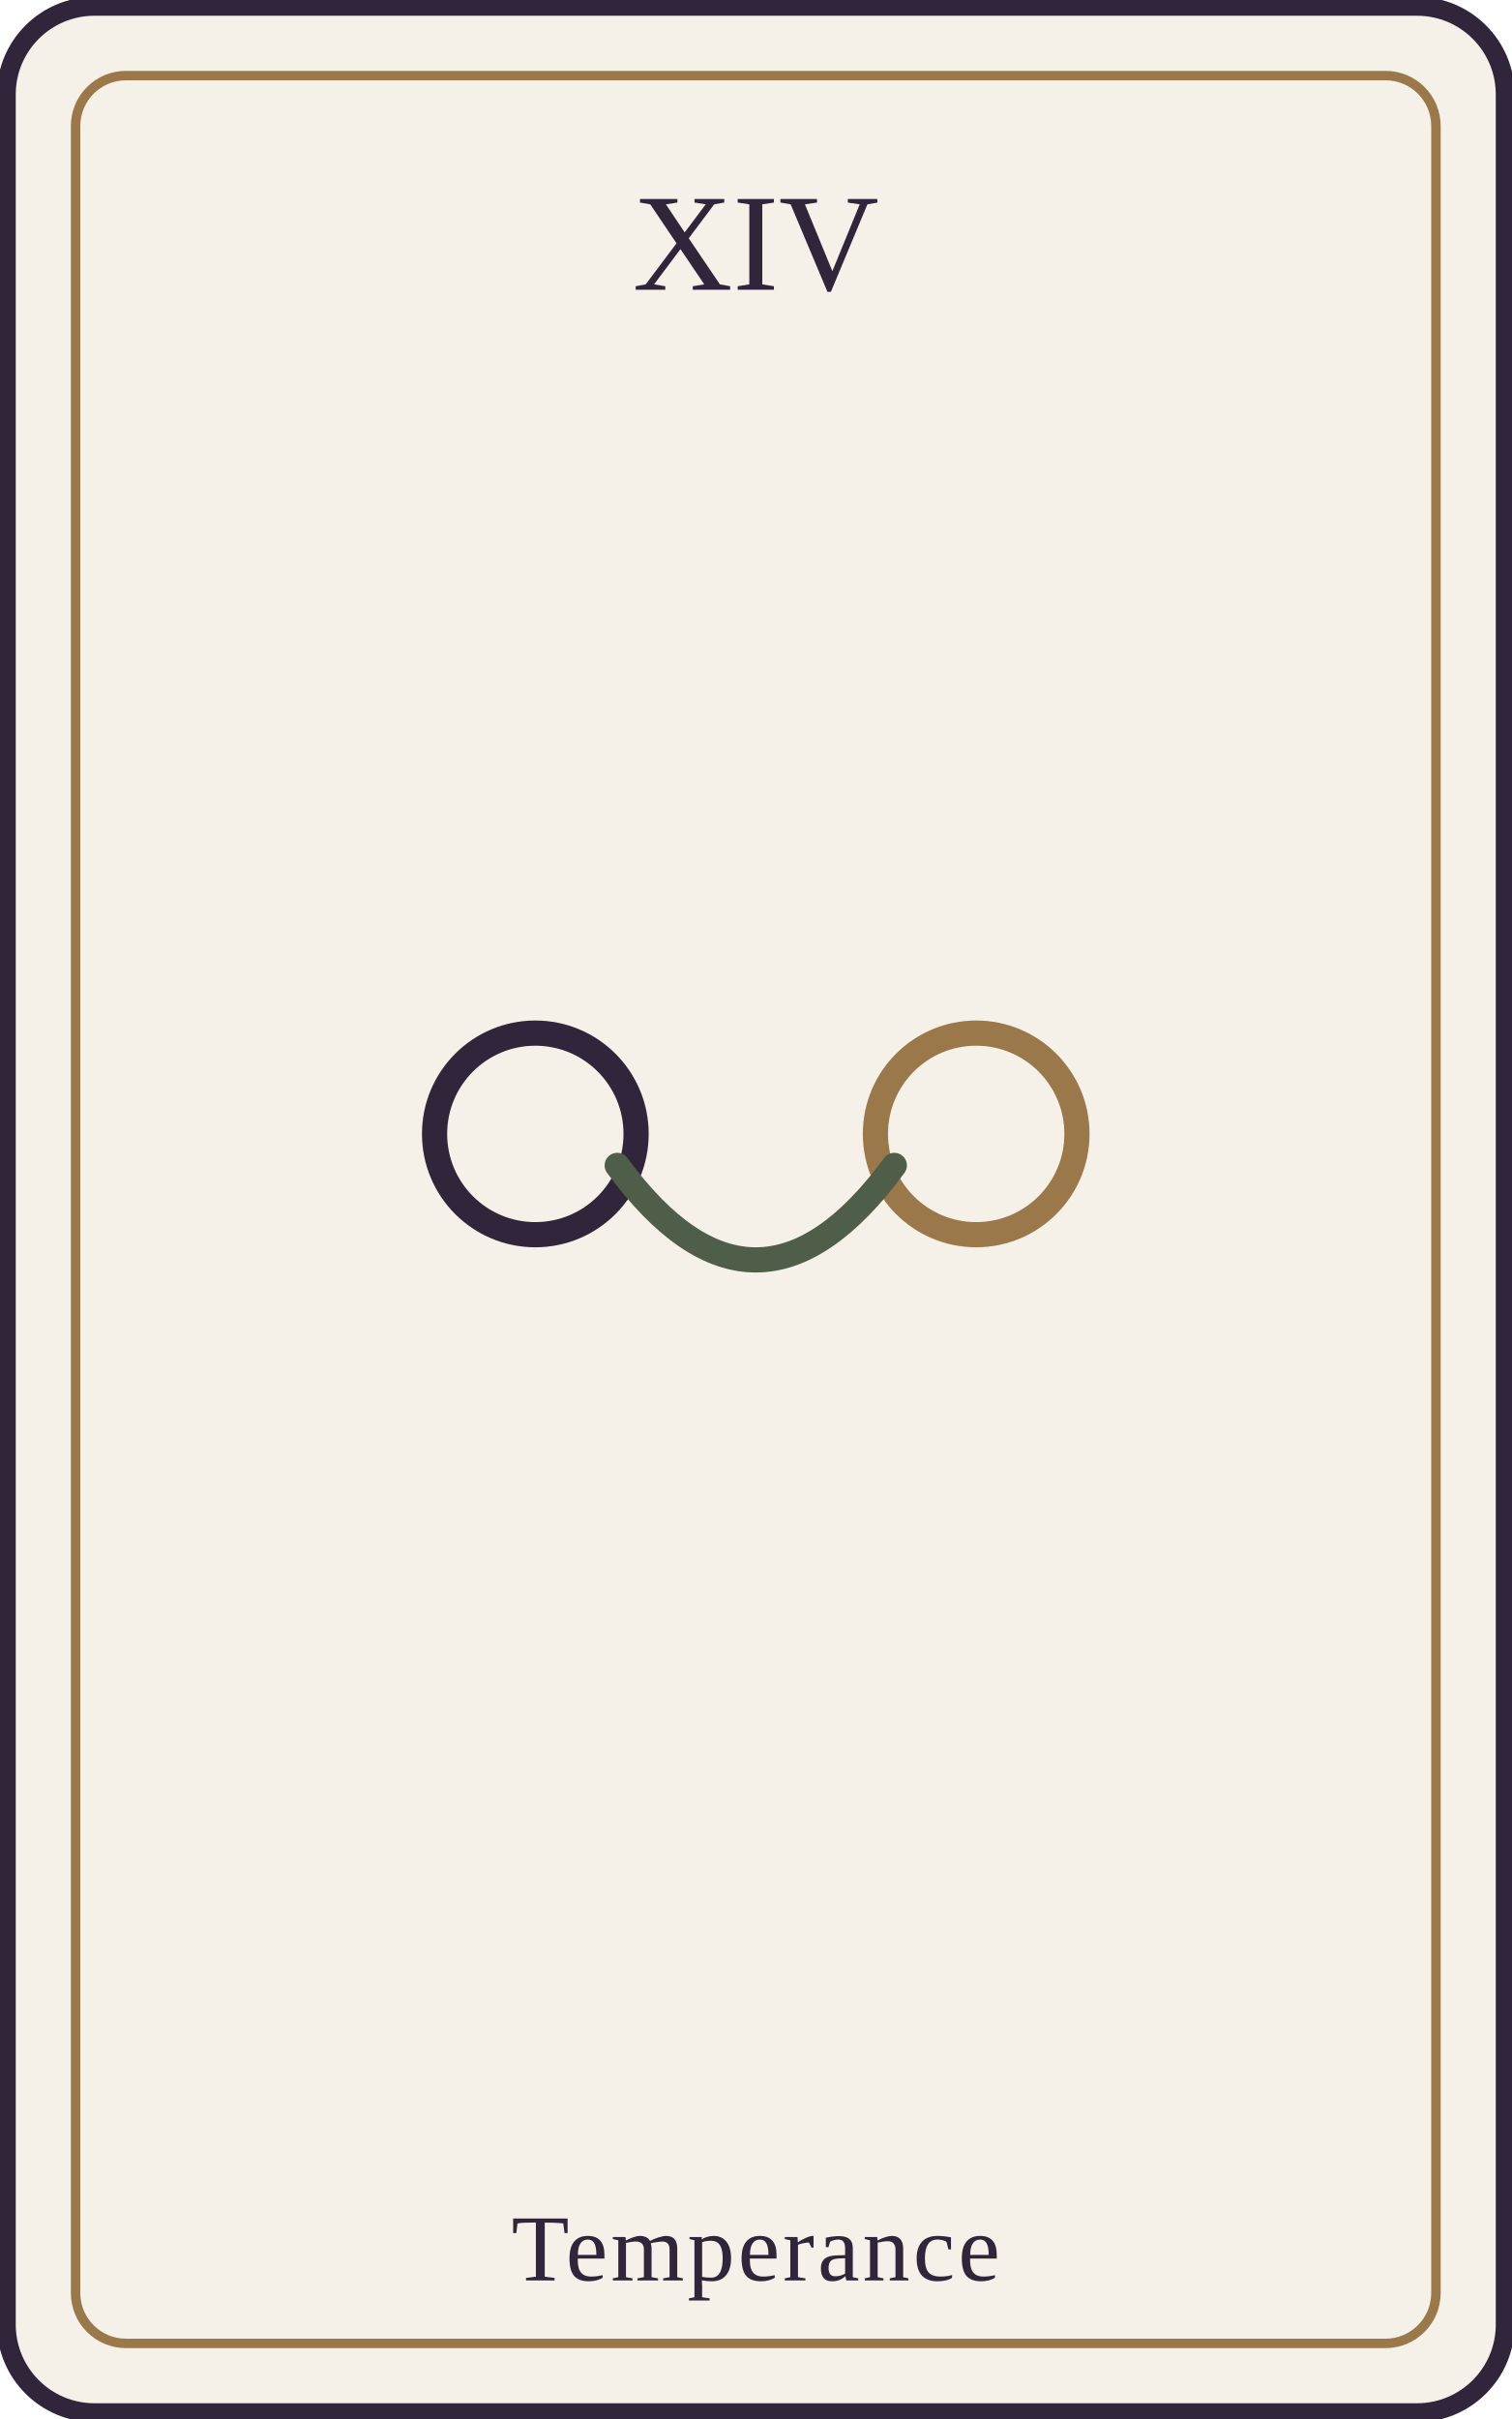
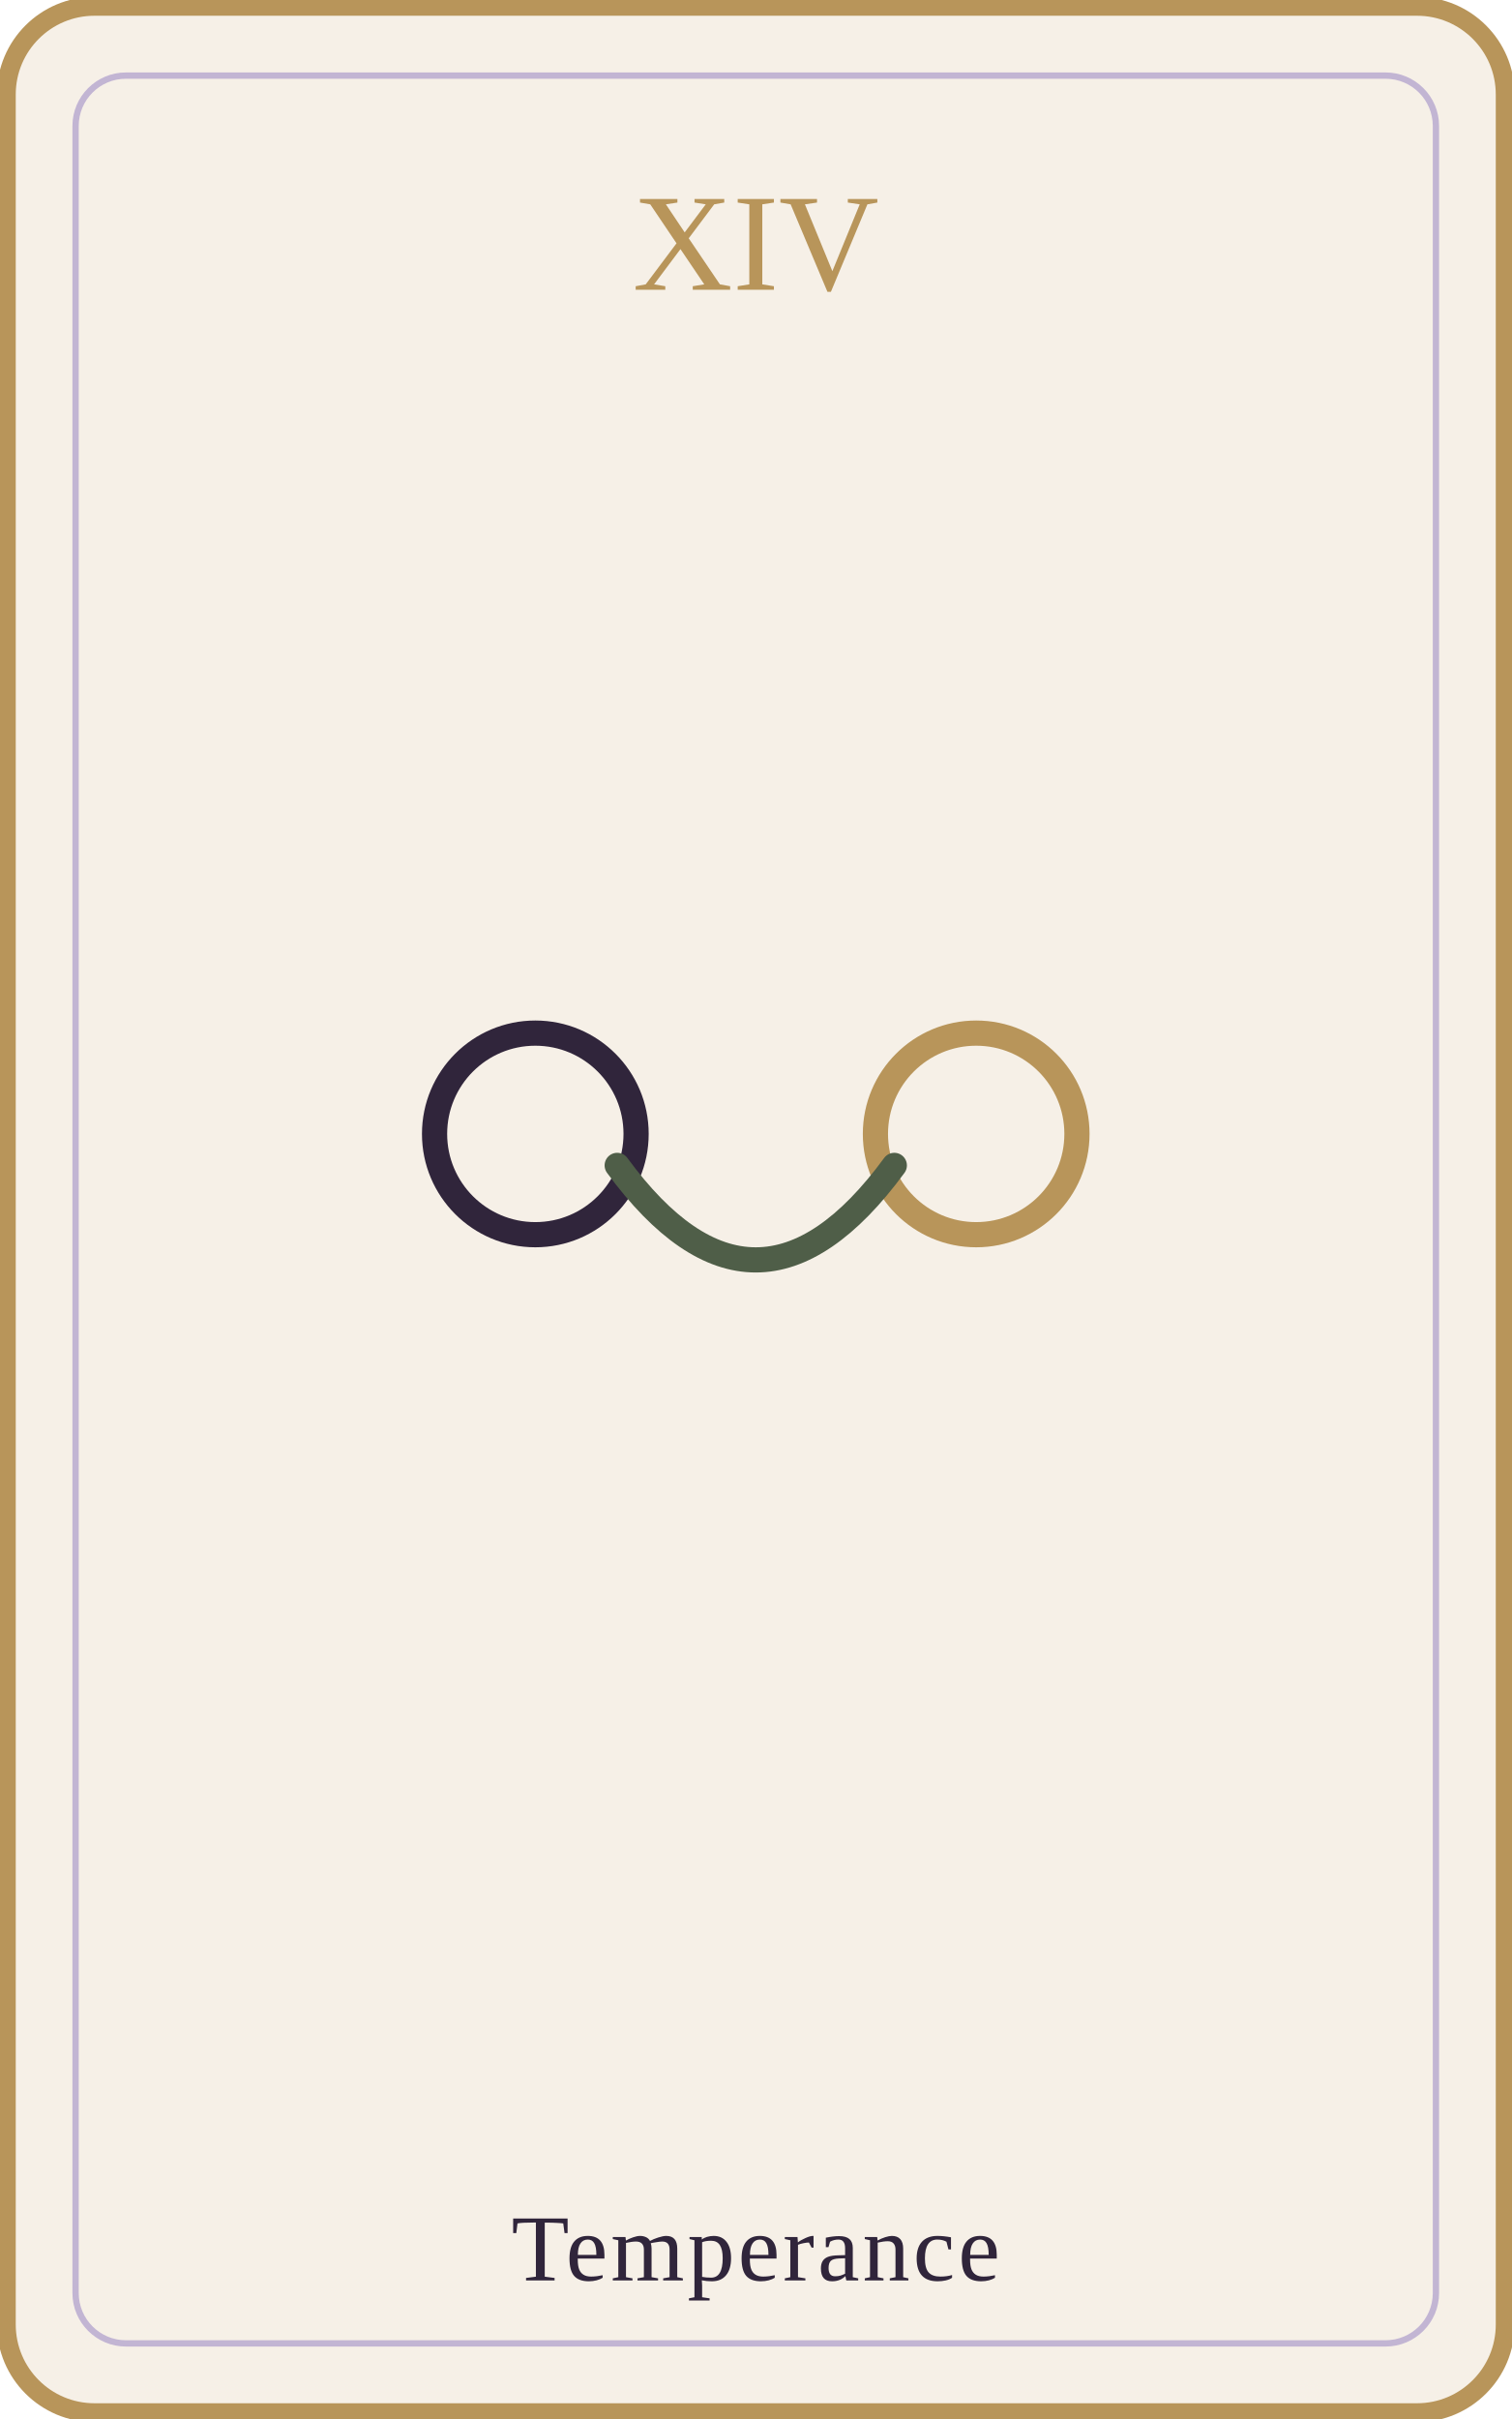
<svg xmlns="http://www.w3.org/2000/svg" viewBox="0 0 240 384" role="img" aria-label="Temperance">
-   <rect x="1" y="1" width="238" height="382" rx="14" fill="#f6f1e8" stroke="#30253b" stroke-width="3" />
-   <rect x="12" y="12" width="216" height="360" rx="8" fill="none" stroke="#9b7849" stroke-width="1.5" />
-   <text x="120" y="46" text-anchor="middle" font-family="Georgia, 'Times New Roman', serif" font-size="22" fill="#30253b">XIV</text>
+   <rect x="1" y="1" width="238" height="382" rx="14" fill="#f6f0e7" stroke="#b8955a" stroke-width="3" />
+   <rect x="12" y="12" width="216" height="360" rx="8" fill="none" stroke="#ac9bcb" stroke-width="1" opacity="0.7" />
+   <text x="120" y="46" text-anchor="middle" font-family="Georgia, 'Times New Roman', serif" font-size="22" fill="#b8955a">XIV</text>
  <g stroke="#30253b" stroke-width="4" fill="none" stroke-linecap="round" stroke-linejoin="round">
    <circle cx="85" cy="180" r="16" />
-     <circle cx="155" cy="180" r="16" stroke="#9b7849" />
+     <circle cx="155" cy="180" r="16" stroke="#b8955a" />
    <path d="M 98 185 q 22 30 44 0" stroke="#4f5e48" />
  </g>
  <text x="120" y="362" text-anchor="middle" font-family="Georgia, 'Times New Roman', serif" font-size="15" fill="#30253b" letter-spacing="0.5">Temperance</text>
</svg>
